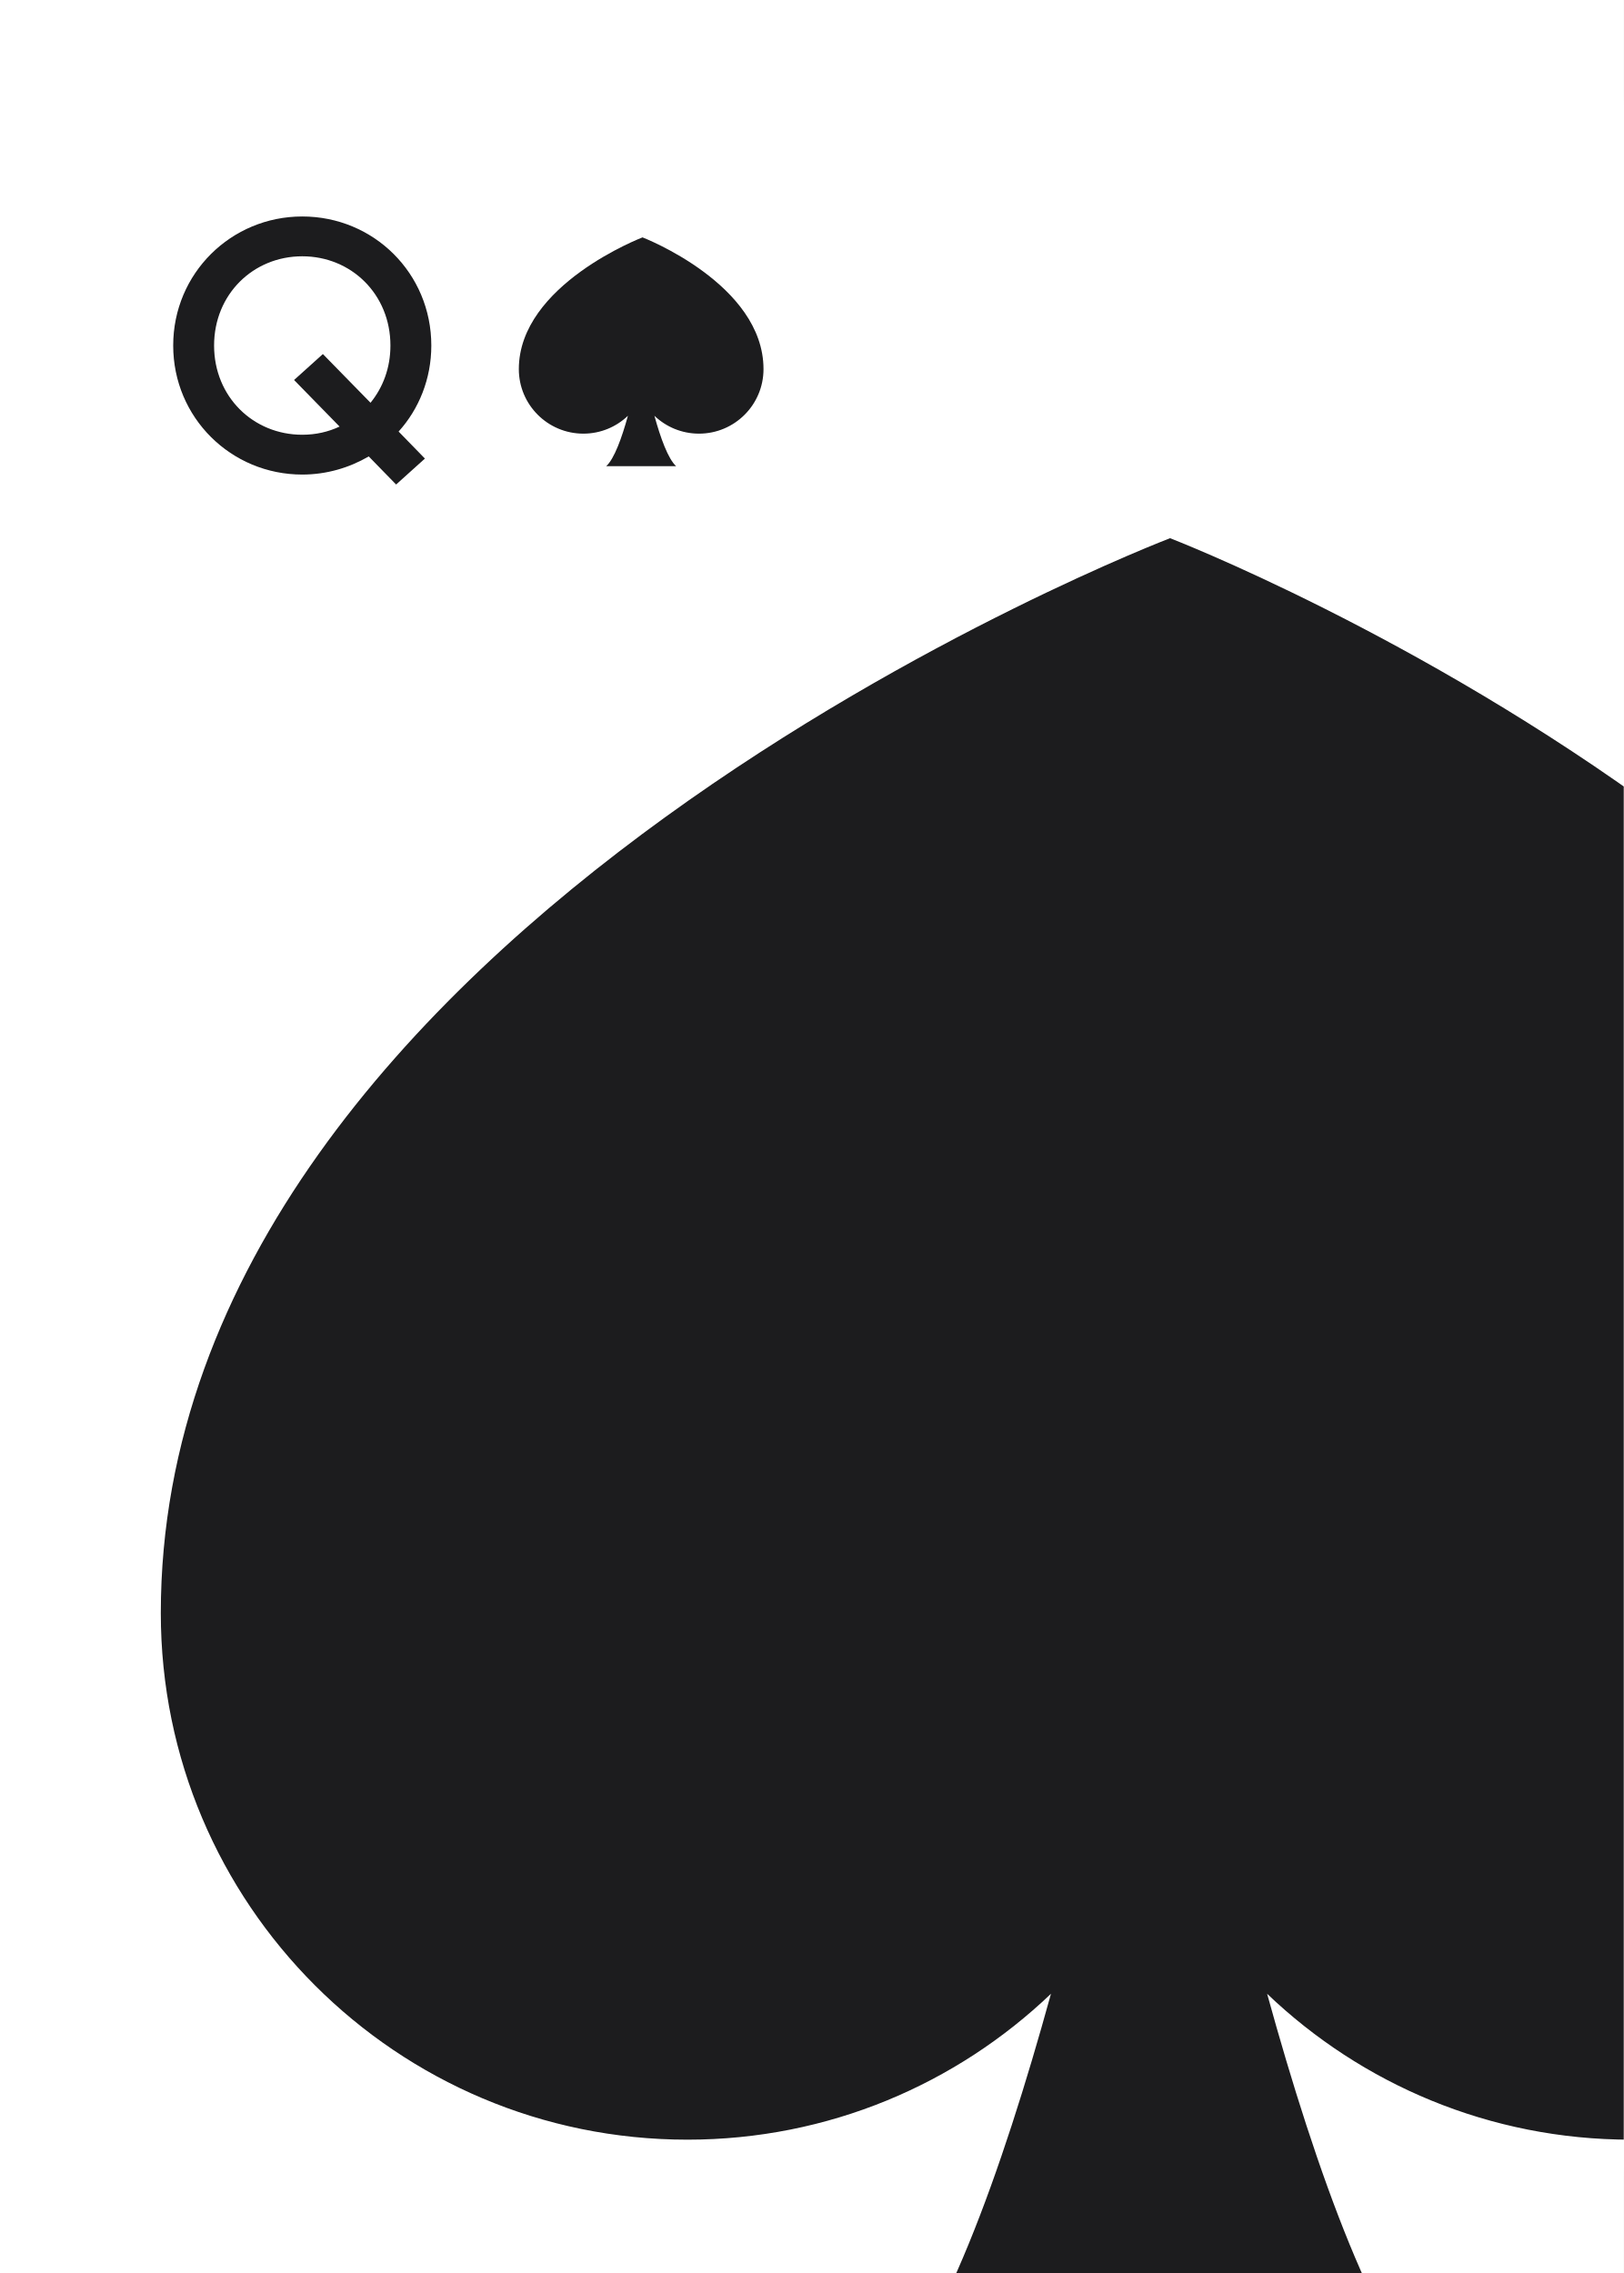
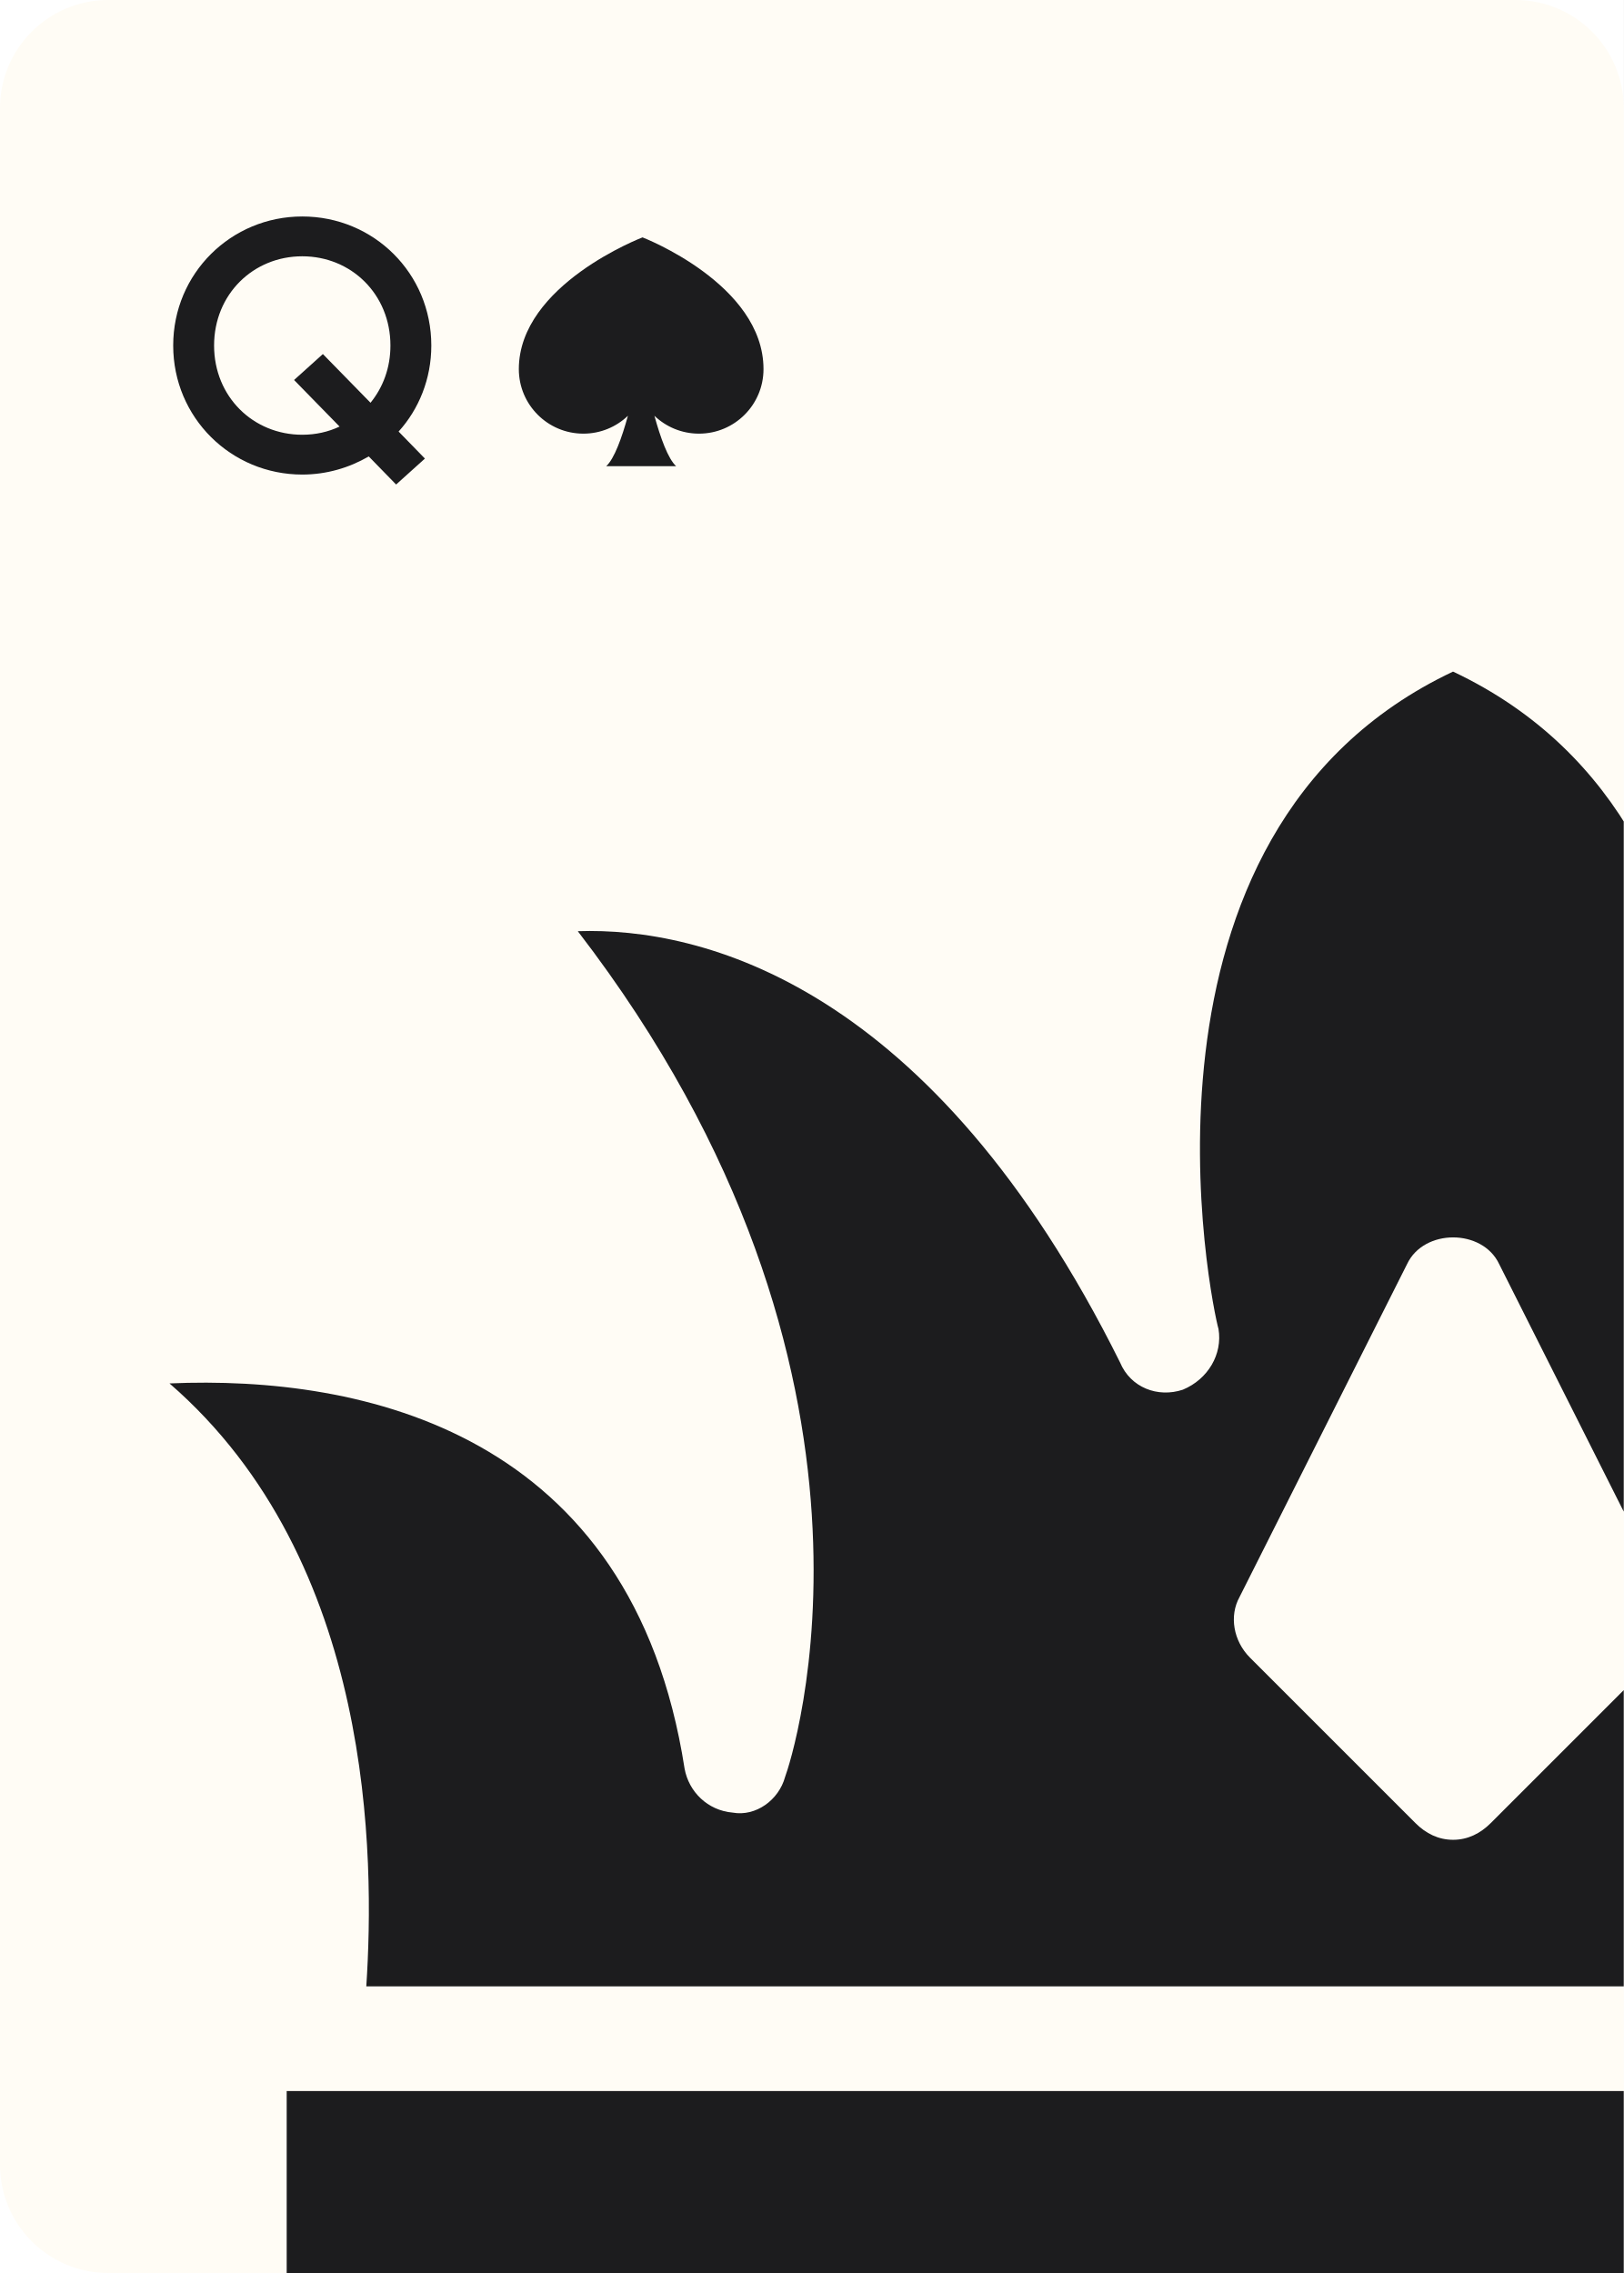
<svg xmlns="http://www.w3.org/2000/svg" width="750" height="1050" viewBox="0 0 750 1050" fill="none">
  <g clip-path="url(#clip0_63_6978)">
    <rect width="750" height="1050" fill="white" />
-     <path d="M0 50C0 22.386 22.386 0 50 0H700C727.614 0 750 22.386 750 50V1000C750 1027.61 727.614 1050 700 1050H50C22.386 1050 0 1027.61 0 1000V50Z" fill="white" />
-     <path d="M540.444 248.623C540.444 248.623 74.276 426.538 74.276 745.175C74.276 879.522 183.176 988.411 317.513 988.411C382.661 988.411 441.803 962.705 485.44 921.007C462.694 1003.57 434.101 1083.39 403.496 1111.12H667.221C636.63 1083.39 608.035 1003.57 585.277 921.007C628.899 962.721 688.045 988.411 753.249 988.411C887.556 988.411 996.441 879.522 996.441 745.175C996.484 424.276 540.462 248.623 540.462 248.623H540.444Z" fill="#1C1C1E" />
+     <path d="M0 50C0 22.386 22.386 0 50 0H700C727.614 0 750 22.386 750 50V1000C750 1027.61 727.614 1050 700 1050H50C22.386 1050 0 1027.61 0 1000V50Z" fill="#FFFCF5" />
    <path d="M199.222 159.611C199.222 126.275 172.619 100 139.611 100C106.767 100 80 126.275 80 159.611C80 192.947 106.767 219.222 139.611 219.222C150.778 219.222 161.288 216.102 170.32 210.847L182.964 223.82L196.266 211.832L184.114 199.352C193.474 189.006 199.222 175.047 199.222 159.611ZM139.611 200.83C116.949 200.83 98.885 183.258 98.885 159.611C98.885 135.964 116.949 118.392 139.611 118.392C162.273 118.392 180.337 135.964 180.337 159.611C180.337 169.957 176.888 178.989 171.141 186.05L149.136 163.552L135.834 175.54L156.854 197.053C151.599 199.516 145.851 200.83 139.611 200.83Z" fill="#1C1C1E" />
    <path d="M296.777 109.66C296.777 109.66 239.648 131.464 239.648 170.513C239.648 186.977 252.994 200.321 269.457 200.321C277.441 200.321 284.689 197.171 290.037 192.061C287.249 202.179 283.745 211.961 279.994 215.36H312.314C308.565 211.961 305.061 202.18 302.272 192.061C307.618 197.173 314.866 200.321 322.857 200.321C339.316 200.321 352.66 186.977 352.66 170.513C352.665 131.186 296.78 109.66 296.78 109.66H296.777Z" fill="#1C1C1E" />
+     <path d="M1026.1 817.008C1024.16 827.651 1015.46 836.35 1003.87 837.322C993.223 839.265 982.58 831.515 979.688 820.872C976.795 813.144 917.797 635.173 1075.43 430.158C1019.35 428.215 911.989 454.336 824.948 629.392C820.112 641.006 807.548 645.842 795.934 641.956C784.319 637.12 777.563 625.506 779.484 613.913C782.377 604.242 828.812 384.693 671.155 310.241C513.524 384.721 559.935 604.242 562.825 613.913C564.768 625.528 557.99 637.12 546.375 641.956C534.761 645.82 522.197 640.984 517.362 629.392C430.32 454.336 323.936 428.241 266.881 430.158C424.512 635.2 365.539 813.146 362.621 820.872C359.729 831.515 349.086 839.243 338.443 837.322C326.829 836.35 318.129 827.651 316.208 817.008C292.03 661.295 167.276 635.199 78.29 639.062C173.057 721.268 173.057 858.611 169.194 917.583H1173.07C1169.21 858.583 1169.21 721.268 1263.98 639.062C1175.03 635.198 1050.28 661.297 1026.1 817.008ZM764.977 765.759L688.579 842.156C683.744 846.992 677.937 849.885 671.18 849.885C664.401 849.885 658.616 846.992 653.781 842.156L577.383 765.759C569.655 758.031 567.712 746.416 572.547 737.717L649.918 583.949C657.646 567.499 684.739 567.499 692.467 583.949L769.837 737.717C774.651 746.416 772.705 758.009 764.977 765.759Z" fill="#1C1C1E" />
+     <path d="M132.419 965.945H1209.8V1095.53H132.419V965.945Z" fill="#1C1C1E" />
  </g>
  <defs>
    <clipPath id="clip0_63_6978">
      <rect width="750" height="1050" fill="white" />
    </clipPath>
  </defs>
</svg>
